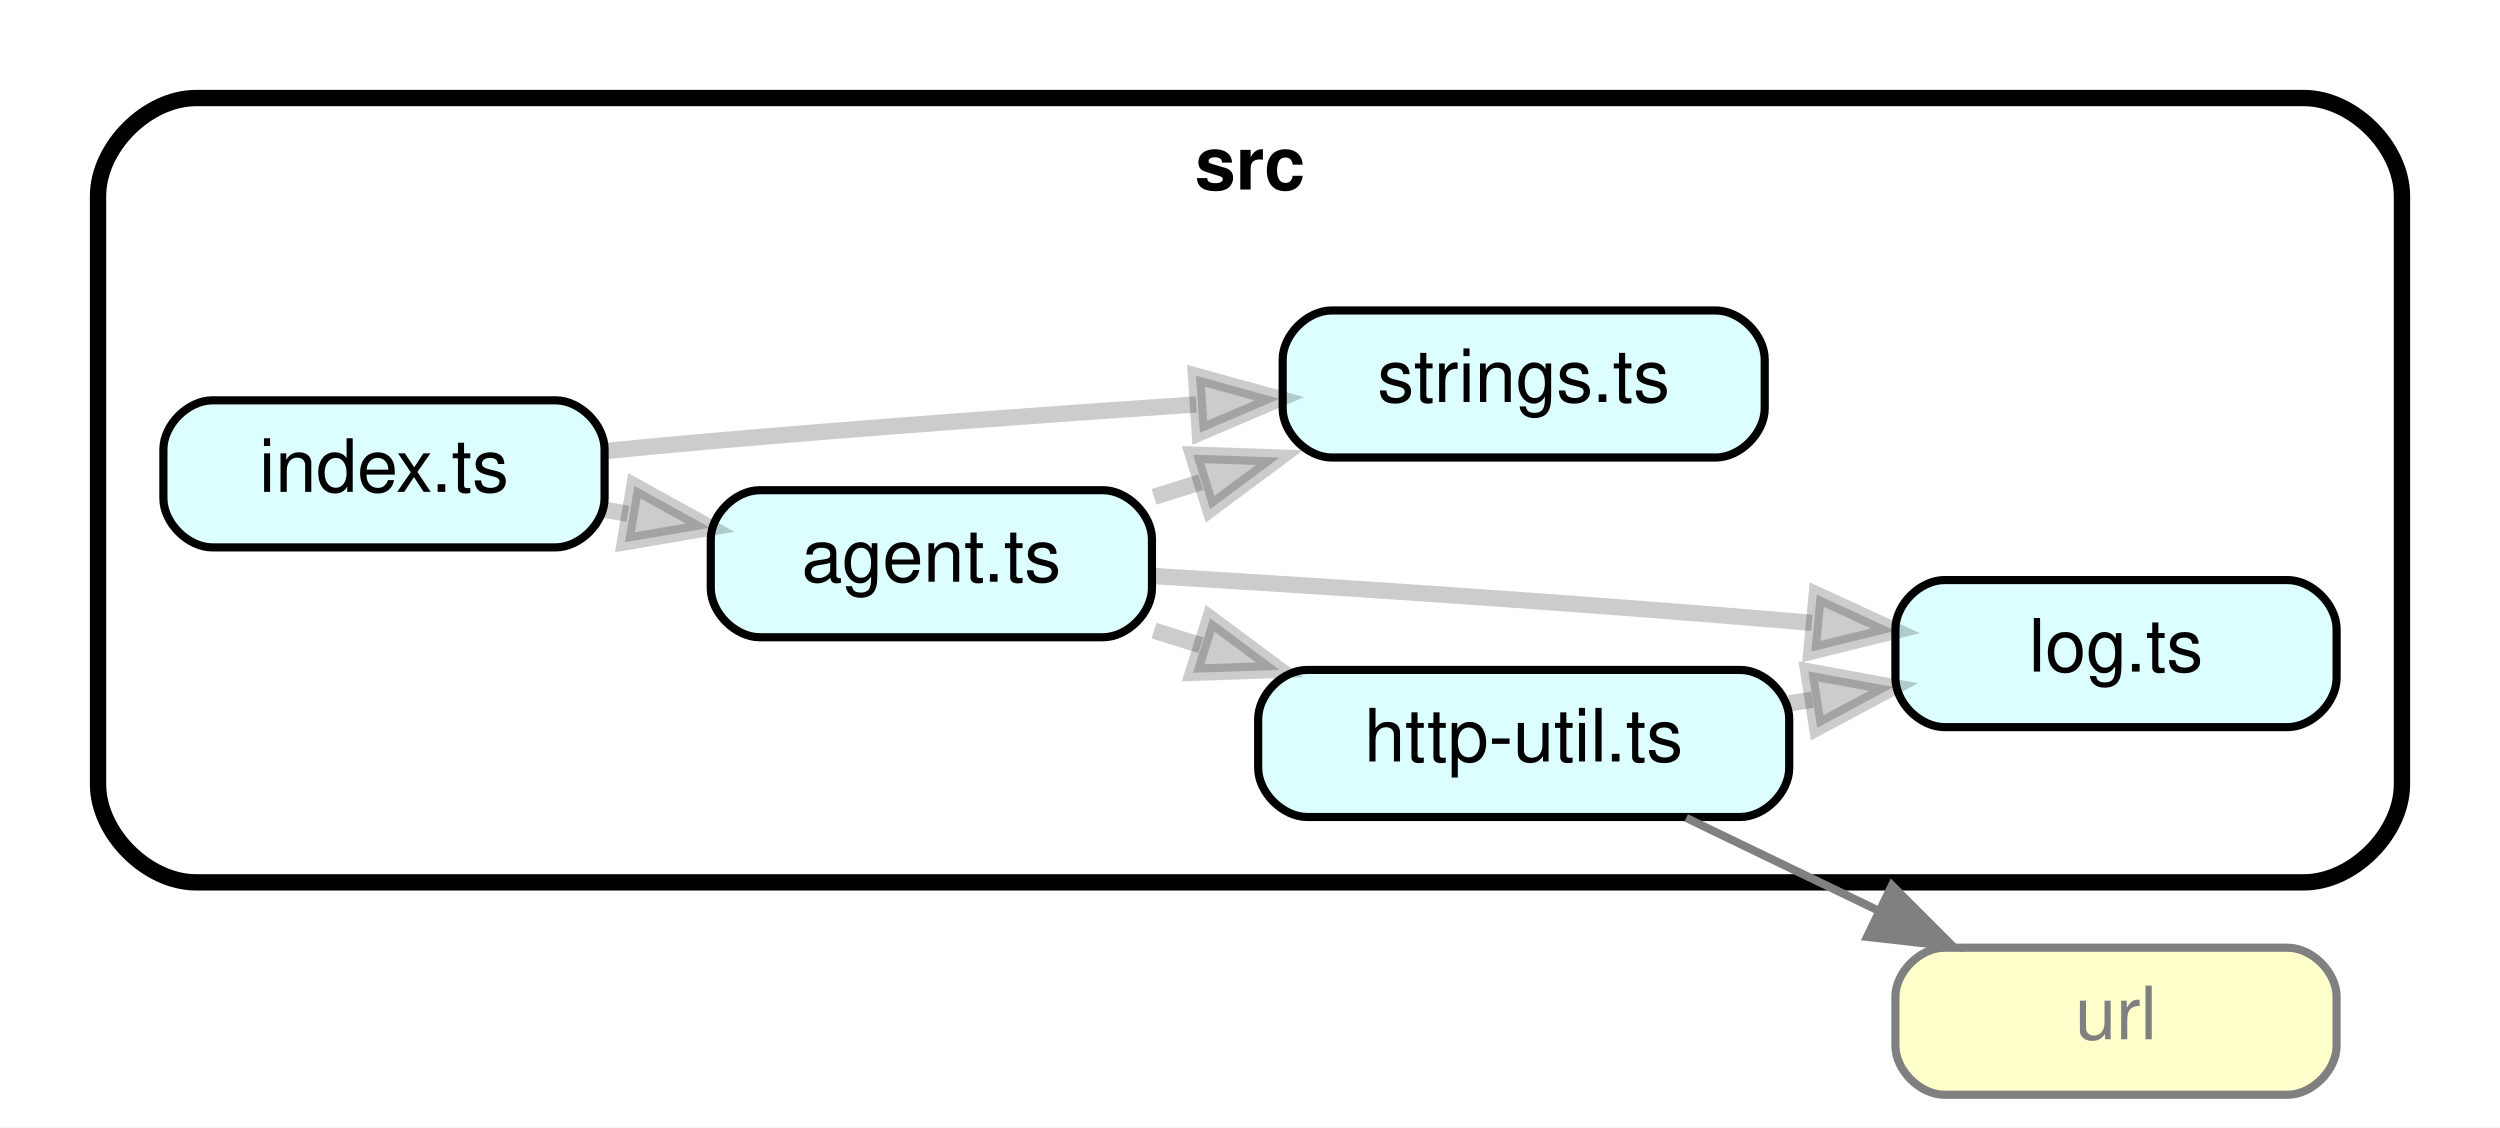
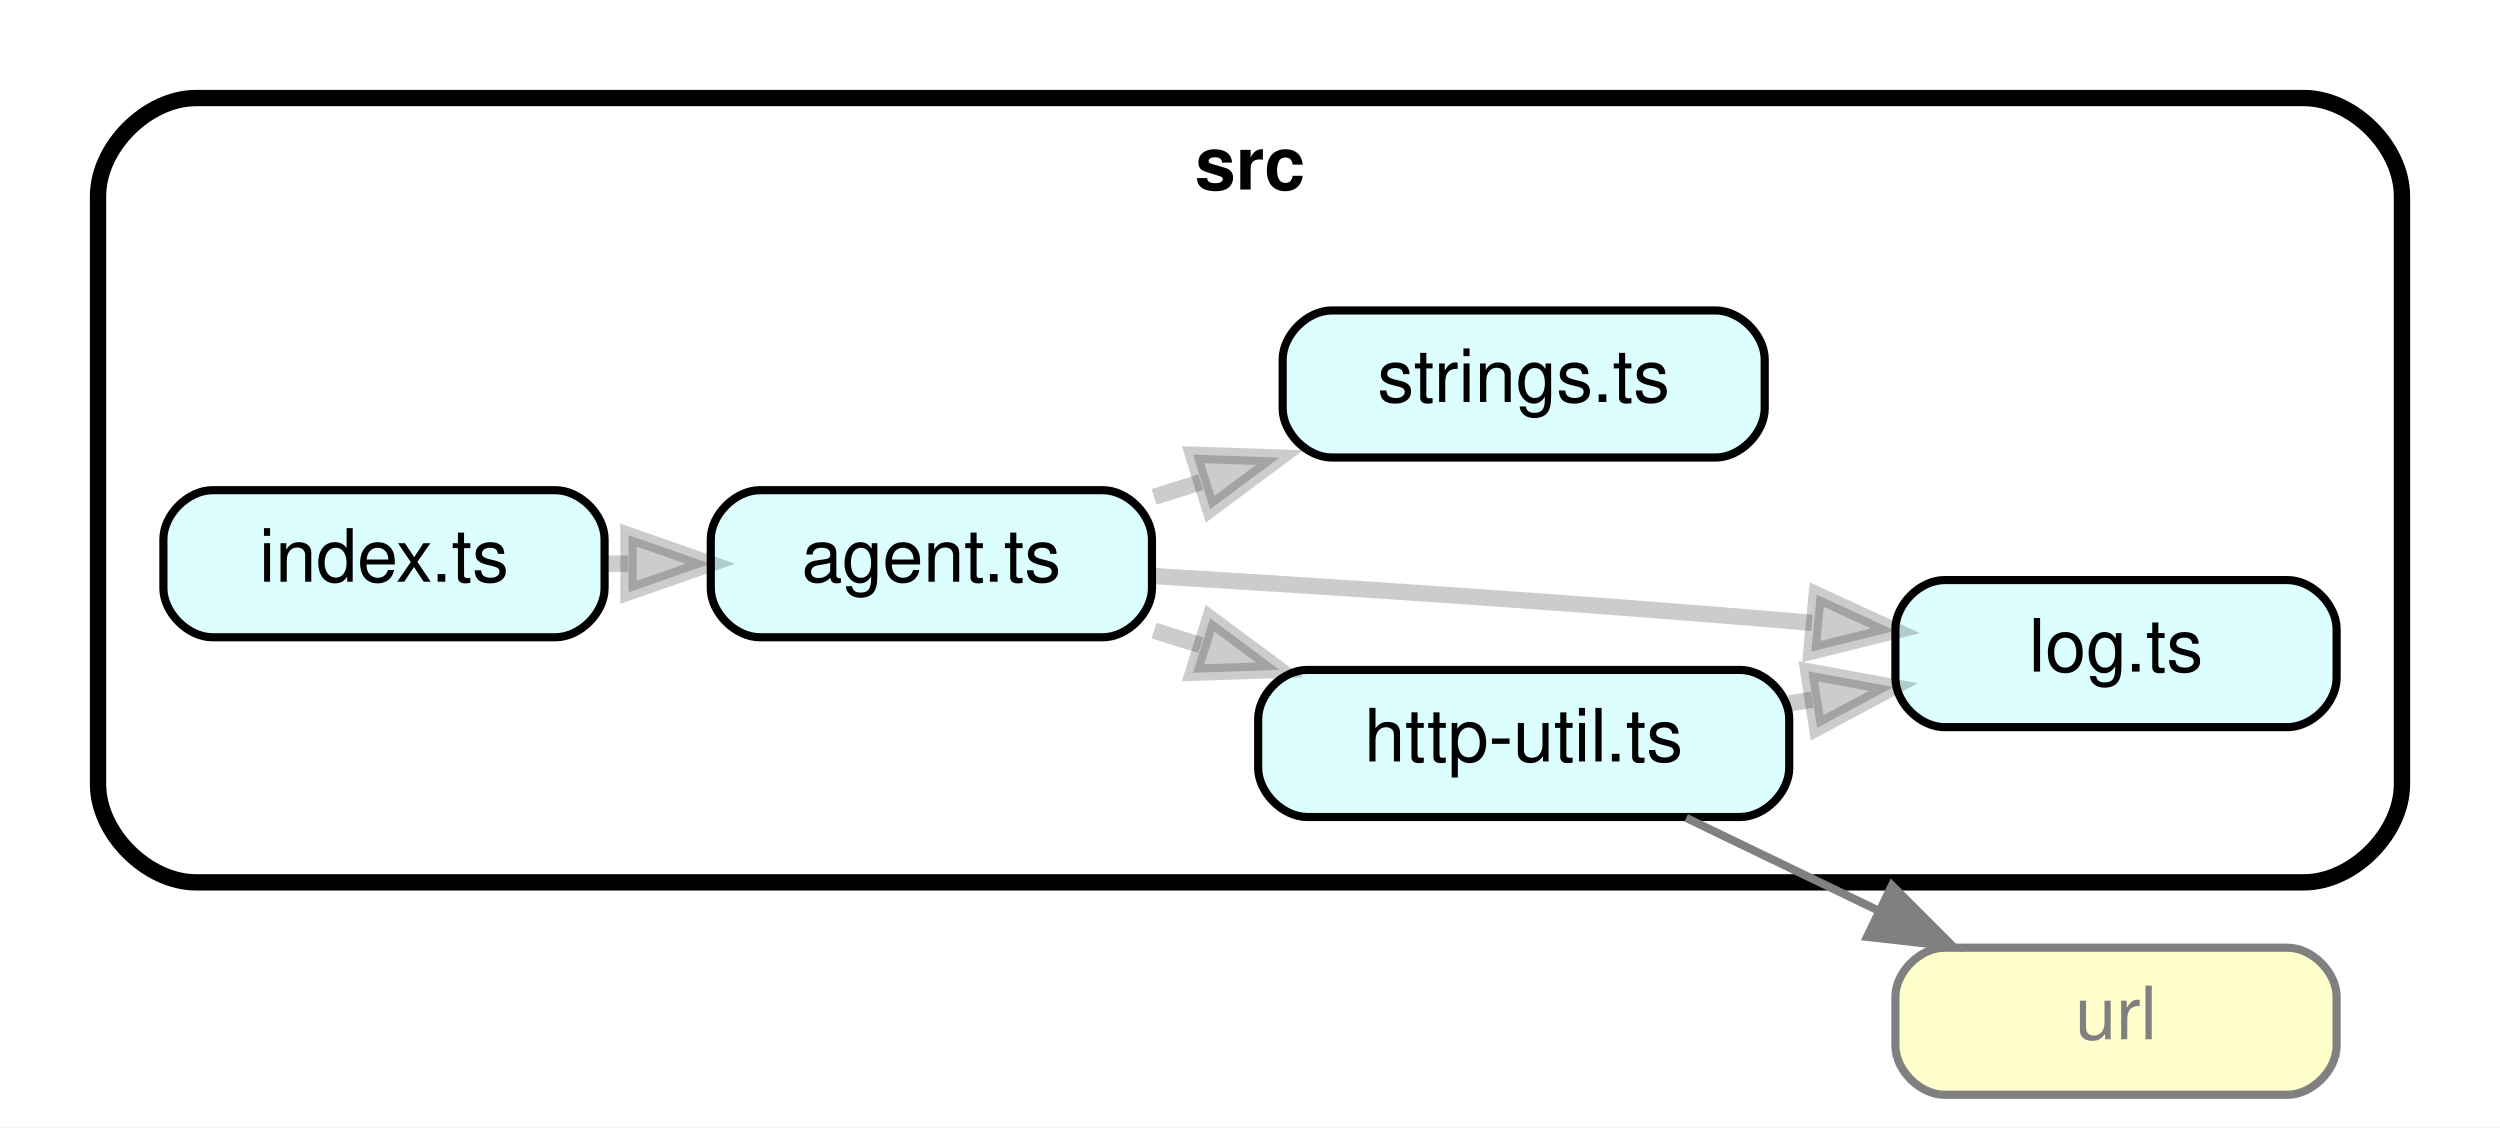
<svg xmlns="http://www.w3.org/2000/svg" xmlns:xlink="http://www.w3.org/1999/xlink" width="306pt" height="138pt" viewBox="0.00 0.00 306.00 138.00">
  <g id="graph0" class="graph" transform="scale(1 1) rotate(0) translate(4 134)">
    <polygon fill="white" stroke="transparent" points="-4,4 -4,-134 302,-134 302,4 -4,4" />
    <g id="clust1" class="cluster">
      <path fill="#ffffff" stroke="black" stroke-width="2" d="M20,-26C20,-26 278,-26 278,-26 284,-26 290,-32 290,-38 290,-38 290,-110 290,-110 290,-116 284,-122 278,-122 278,-122 20,-122 20,-122 14,-122 8,-116 8,-110 8,-110 8,-38 8,-38 8,-32 14,-26 20,-26" />
      <text text-anchor="middle" x="149" y="-110.8" font-family="Helvetica,sans-Serif" font-weight="bold" font-size="9.00">src</text>
    </g>
    <g id="node1" class="node">
      <g id="a_node1">
        <a xlink:href="https://github.com/dragonman225/notionapi-agent/tree/master/src/agent.ts" xlink:title="agent.ts">
          <path fill="#ddfeff" stroke="black" d="M131,-74C131,-74 89,-74 89,-74 86,-74 83,-71 83,-68 83,-68 83,-62 83,-62 83,-59 86,-56 89,-56 89,-56 131,-56 131,-56 134,-56 137,-59 137,-62 137,-62 137,-68 137,-68 137,-71 134,-74 131,-74" />
          <text text-anchor="middle" x="110" y="-62.8" font-family="Helvetica,sans-Serif" font-size="9.00">agent.ts</text>
        </a>
      </g>
    </g>
    <g id="node2" class="node">
      <g id="a_node2">
        <a xlink:href="https://github.com/dragonman225/notionapi-agent/tree/master/src/http-util.ts" xlink:title="http-util.ts">
          <path fill="#ddfeff" stroke="black" d="M209,-52C209,-52 156,-52 156,-52 153,-52 150,-49 150,-46 150,-46 150,-40 150,-40 150,-37 153,-34 156,-34 156,-34 209,-34 209,-34 212,-34 215,-37 215,-40 215,-40 215,-46 215,-46 215,-49 212,-52 209,-52" />
          <text text-anchor="middle" x="182.5" y="-40.8" font-family="Helvetica,sans-Serif" font-size="9.00">http-util.ts</text>
        </a>
      </g>
    </g>
    <g id="edge1" class="edge">
      <path fill="none" stroke="#000000" stroke-width="2" stroke-opacity="0.2" d="M137.25,-56.81C139.13,-56.22 141.05,-55.62 142.98,-55.02" />
      <polygon fill="#000000" fill-opacity="0.2" stroke="#000000" stroke-width="2" stroke-opacity="0.2" points="144.12,-58.33 152.62,-52.01 142.03,-51.65 144.12,-58.33" />
    </g>
    <g id="node4" class="node">
      <g id="a_node4">
        <a xlink:href="https://github.com/dragonman225/notionapi-agent/tree/master/src/log.ts" xlink:title="log.ts">
          <path fill="#ddfeff" stroke="black" d="M276,-63C276,-63 234,-63 234,-63 231,-63 228,-60 228,-57 228,-57 228,-51 228,-51 228,-48 231,-45 234,-45 234,-45 276,-45 276,-45 279,-45 282,-48 282,-51 282,-51 282,-57 282,-57 282,-60 279,-63 276,-63" />
          <text text-anchor="middle" x="255" y="-51.8" font-family="Helvetica,sans-Serif" font-size="9.00">log.ts</text>
        </a>
      </g>
    </g>
    <g id="edge2" class="edge">
      <path fill="none" stroke="#000000" stroke-width="2" stroke-opacity="0.2" d="M137.09,-63.5C158.14,-62.22 188.49,-60.25 215,-58 215.92,-57.92 216.85,-57.84 217.79,-57.76" />
      <polygon fill="#000000" fill-opacity="0.2" stroke="#000000" stroke-width="2" stroke-opacity="0.2" points="218.37,-61.22 228,-56.79 217.71,-54.25 218.37,-61.22" />
    </g>
    <g id="node5" class="node">
      <g id="a_node5">
        <a xlink:href="https://github.com/dragonman225/notionapi-agent/tree/master/src/strings.ts" xlink:title="strings.ts">
          <path fill="#ddfeff" stroke="black" d="M206,-96C206,-96 159,-96 159,-96 156,-96 153,-93 153,-90 153,-90 153,-84 153,-84 153,-81 156,-78 159,-78 159,-78 206,-78 206,-78 209,-78 212,-81 212,-84 212,-84 212,-90 212,-90 212,-93 209,-96 206,-96" />
          <text text-anchor="middle" x="182.5" y="-84.8" font-family="Helvetica,sans-Serif" font-size="9.00">strings.ts</text>
        </a>
      </g>
    </g>
    <g id="edge3" class="edge">
      <path fill="none" stroke="#000000" stroke-width="2" stroke-opacity="0.2" d="M137.25,-73.19C139.13,-73.78 141.05,-74.38 142.98,-74.98" />
      <polygon fill="#000000" fill-opacity="0.2" stroke="#000000" stroke-width="2" stroke-opacity="0.2" points="142.03,-78.35 152.62,-77.99 144.12,-71.67 142.03,-78.35" />
    </g>
    <g id="edge4" class="edge">
      <path fill="none" stroke="#000000" stroke-width="2" stroke-opacity="0.2" d="M215.04,-47.92C215.97,-48.07 216.9,-48.21 217.84,-48.36" />
      <polygon fill="#000000" fill-opacity="0.2" stroke="#000000" stroke-width="2" stroke-opacity="0.2" points="217.34,-51.82 227.76,-49.91 218.42,-44.91 217.34,-51.82" />
    </g>
    <g id="node6" class="node">
      <path fill="#ffffcc" stroke="grey" d="M276,-18C276,-18 234,-18 234,-18 231,-18 228,-15 228,-12 228,-12 228,-6 228,-6 228,-3 231,0 234,0 234,0 276,0 276,0 279,0 282,-3 282,-6 282,-6 282,-12 282,-12 282,-15 279,-18 276,-18" />
      <text text-anchor="middle" x="255" y="-6.8" font-family="Helvetica,sans-Serif" font-size="9.00" fill="grey">url</text>
    </g>
    <g id="edge5" class="edge">
      <path fill="none" stroke="grey" d="M202.39,-33.89C209.58,-30.42 217.94,-26.39 225.81,-22.59" />
      <polygon fill="grey" stroke="grey" points="227.57,-25.63 235.06,-18.14 224.53,-19.33 227.57,-25.63" />
    </g>
    <g id="node3" class="node">
      <g id="a_node3">
        <a xlink:href="https://github.com/dragonman225/notionapi-agent/tree/master/src/index.ts" xlink:title="index.ts">
-           <path fill="#ddfeff" stroke="black" d="M64,-85C64,-85 22,-85 22,-85 19,-85 16,-82 16,-79 16,-79 16,-73 16,-73 16,-70 19,-67 22,-67 22,-67 64,-67 64,-67 67,-67 70,-70 70,-73 70,-73 70,-79 70,-79 70,-82 67,-85 64,-85" />
-           <text text-anchor="middle" x="43" y="-73.8" font-family="Helvetica,sans-Serif" font-size="9.00">index.ts</text>
+           <path fill="#ddfeff" stroke="black" d="M64,-74C64,-74 22,-74 22,-74 19,-74 16,-71 16,-68 16,-68 16,-62 16,-62 16,-59 19,-56 22,-56 22,-56 64,-56 64,-56 67,-56 70,-59 70,-62 70,-62 70,-68 70,-68 70,-71 67,-74 64,-74" />
+           <text text-anchor="middle" x="43" y="-62.8" font-family="Helvetica,sans-Serif" font-size="9.00">index.ts</text>
        </a>
      </g>
    </g>
    <g id="edge6" class="edge">
-       <path fill="none" stroke="#000000" stroke-width="2" stroke-opacity="0.2" d="M70.06,-71.59C70.99,-71.43 71.93,-71.27 72.86,-71.12" />
-       <polygon fill="#000000" fill-opacity="0.2" stroke="#000000" stroke-width="2" stroke-opacity="0.2" points="73.65,-74.53 82.93,-69.41 72.49,-67.63 73.65,-74.53" />
-     </g>
-     <g id="edge7" class="edge">
-       <path fill="none" stroke="#000000" stroke-width="2" stroke-opacity="0.2" d="M70,-78.78C74.34,-79.21 78.8,-79.64 83,-80 102.56,-81.7 124.33,-83.28 142.42,-84.5" />
-       <polygon fill="#000000" fill-opacity="0.2" stroke="#000000" stroke-width="2" stroke-opacity="0.2" points="142.39,-88.01 152.6,-85.19 142.86,-81.03 142.39,-88.01" />
+       <path fill="none" stroke="#000000" stroke-width="2" stroke-opacity="0.2" d="M70.06,-65C70.99,-65 71.93,-65 72.86,-65" />
+       <polygon fill="#000000" fill-opacity="0.2" stroke="#000000" stroke-width="2" stroke-opacity="0.2" points="72.93,-68.5 82.93,-65 72.93,-61.5 72.93,-68.5" />
    </g>
  </g>
</svg>
